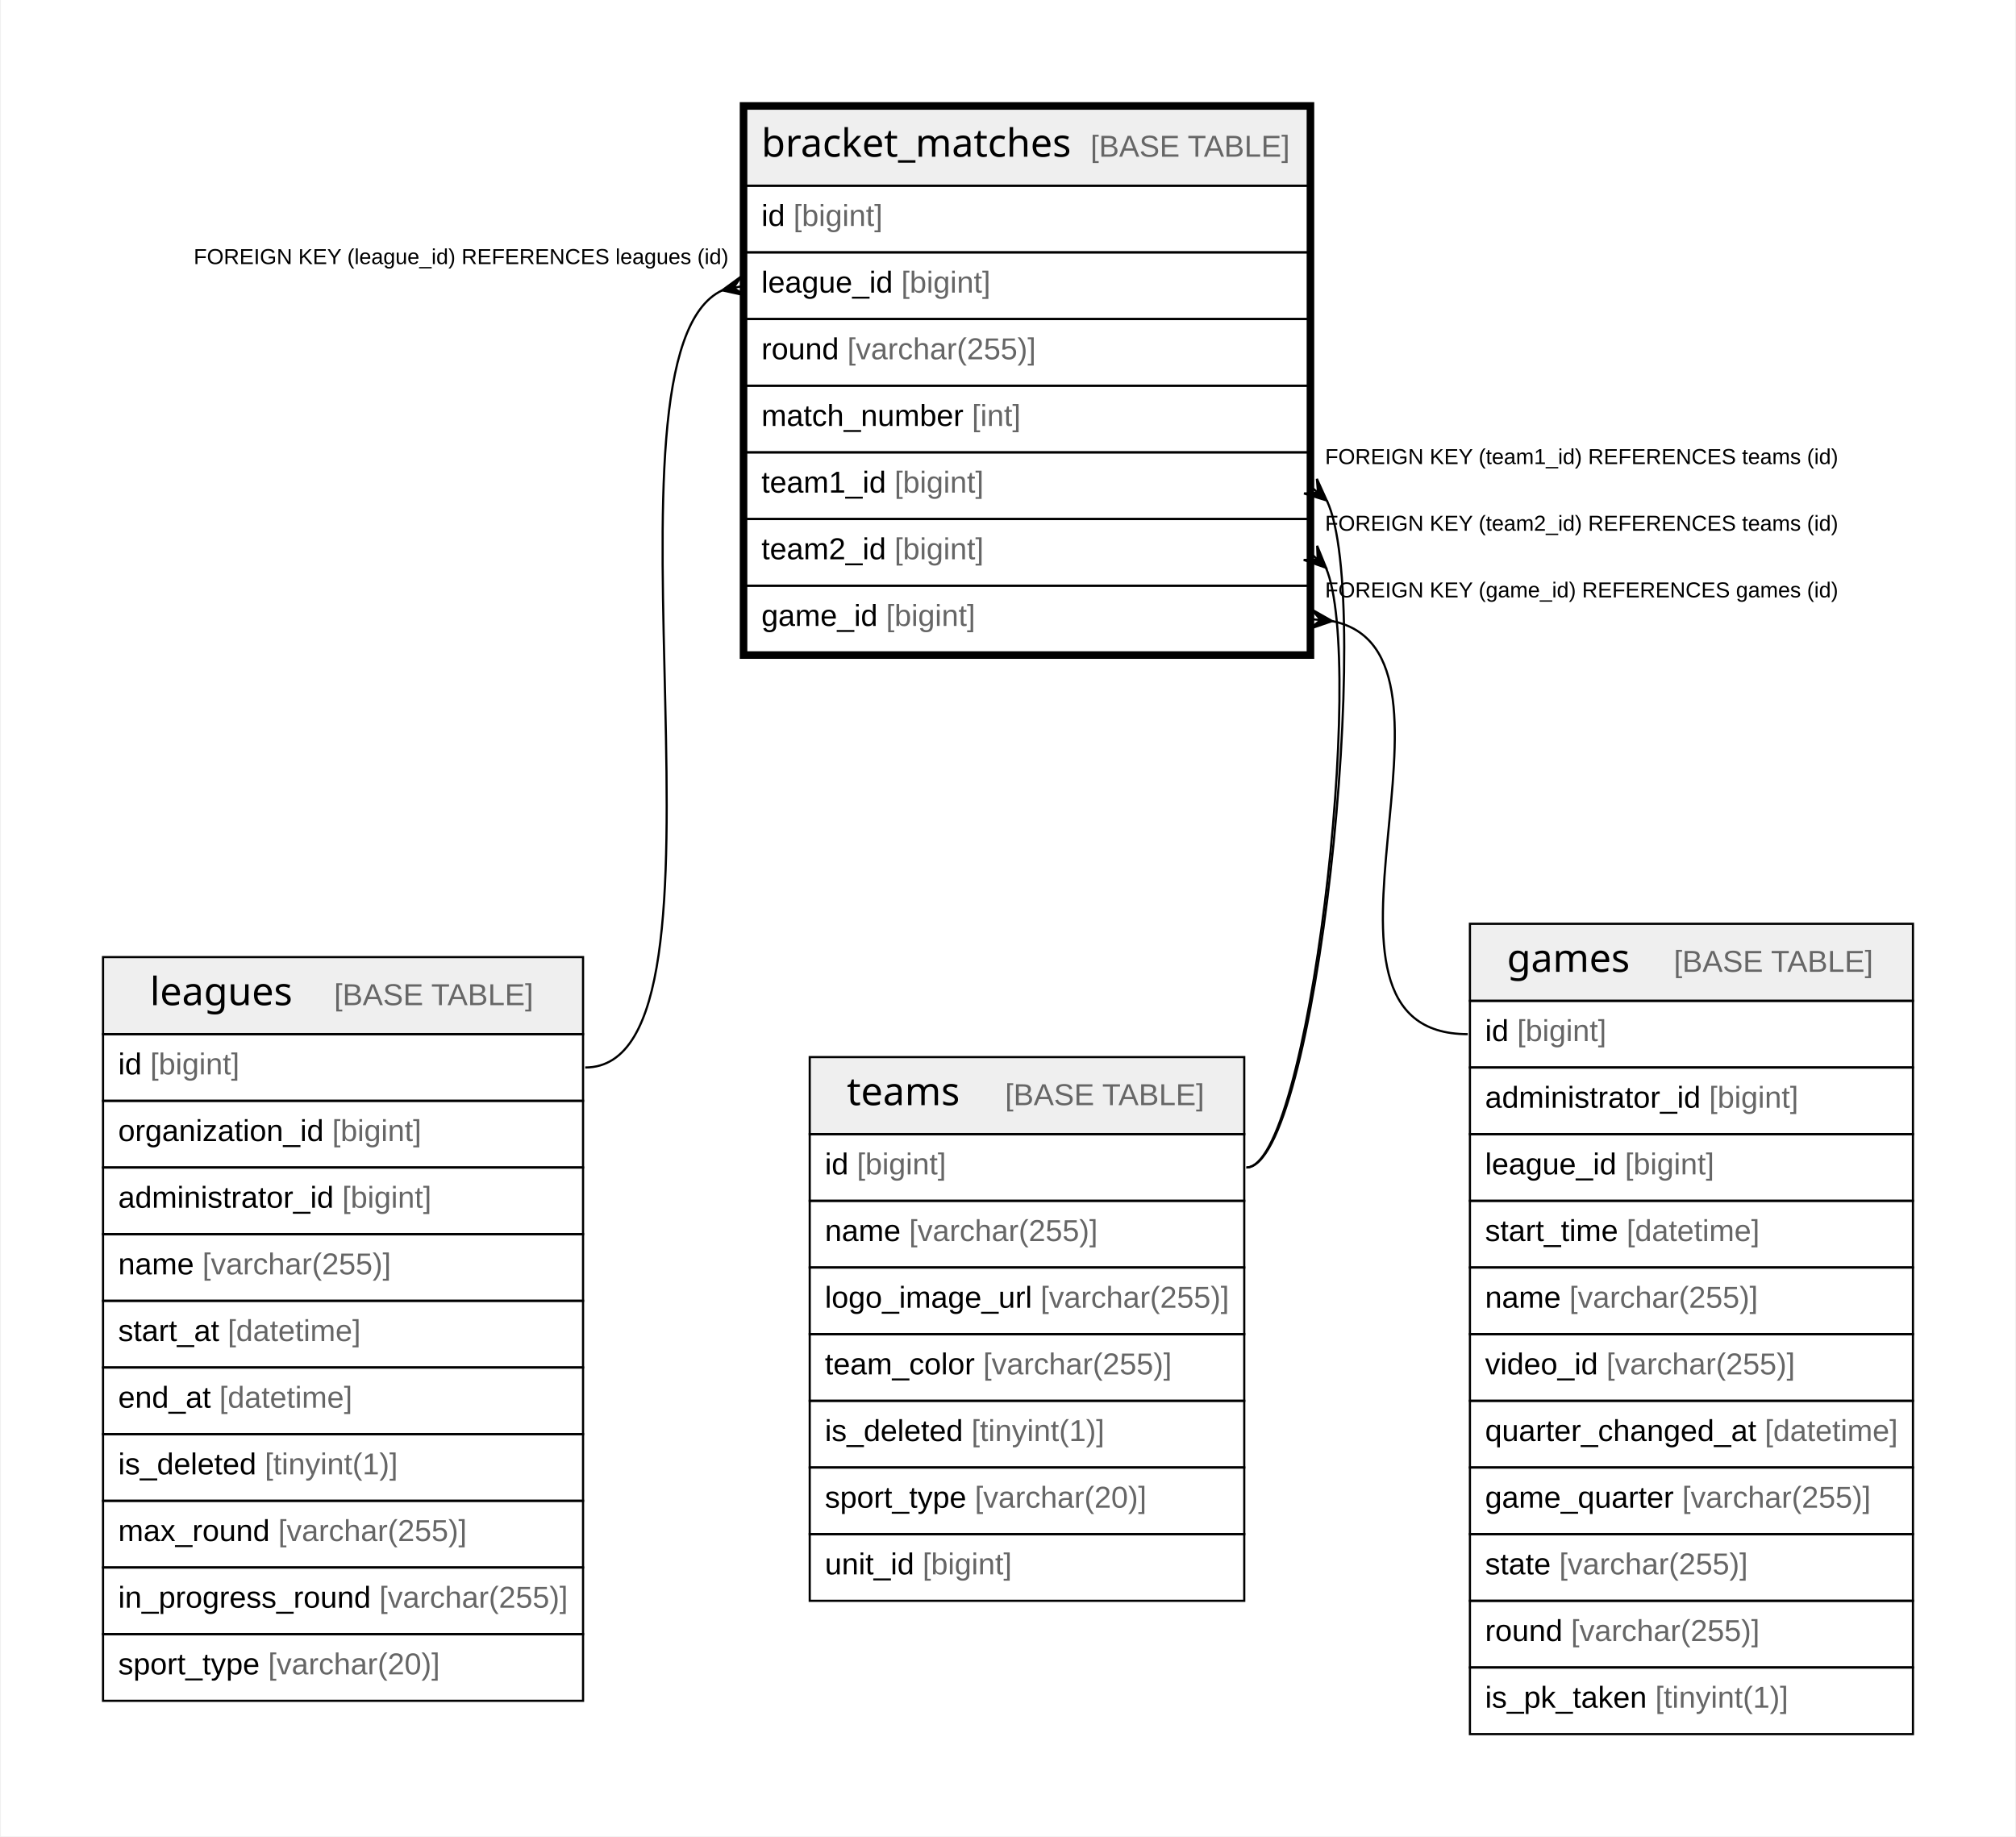
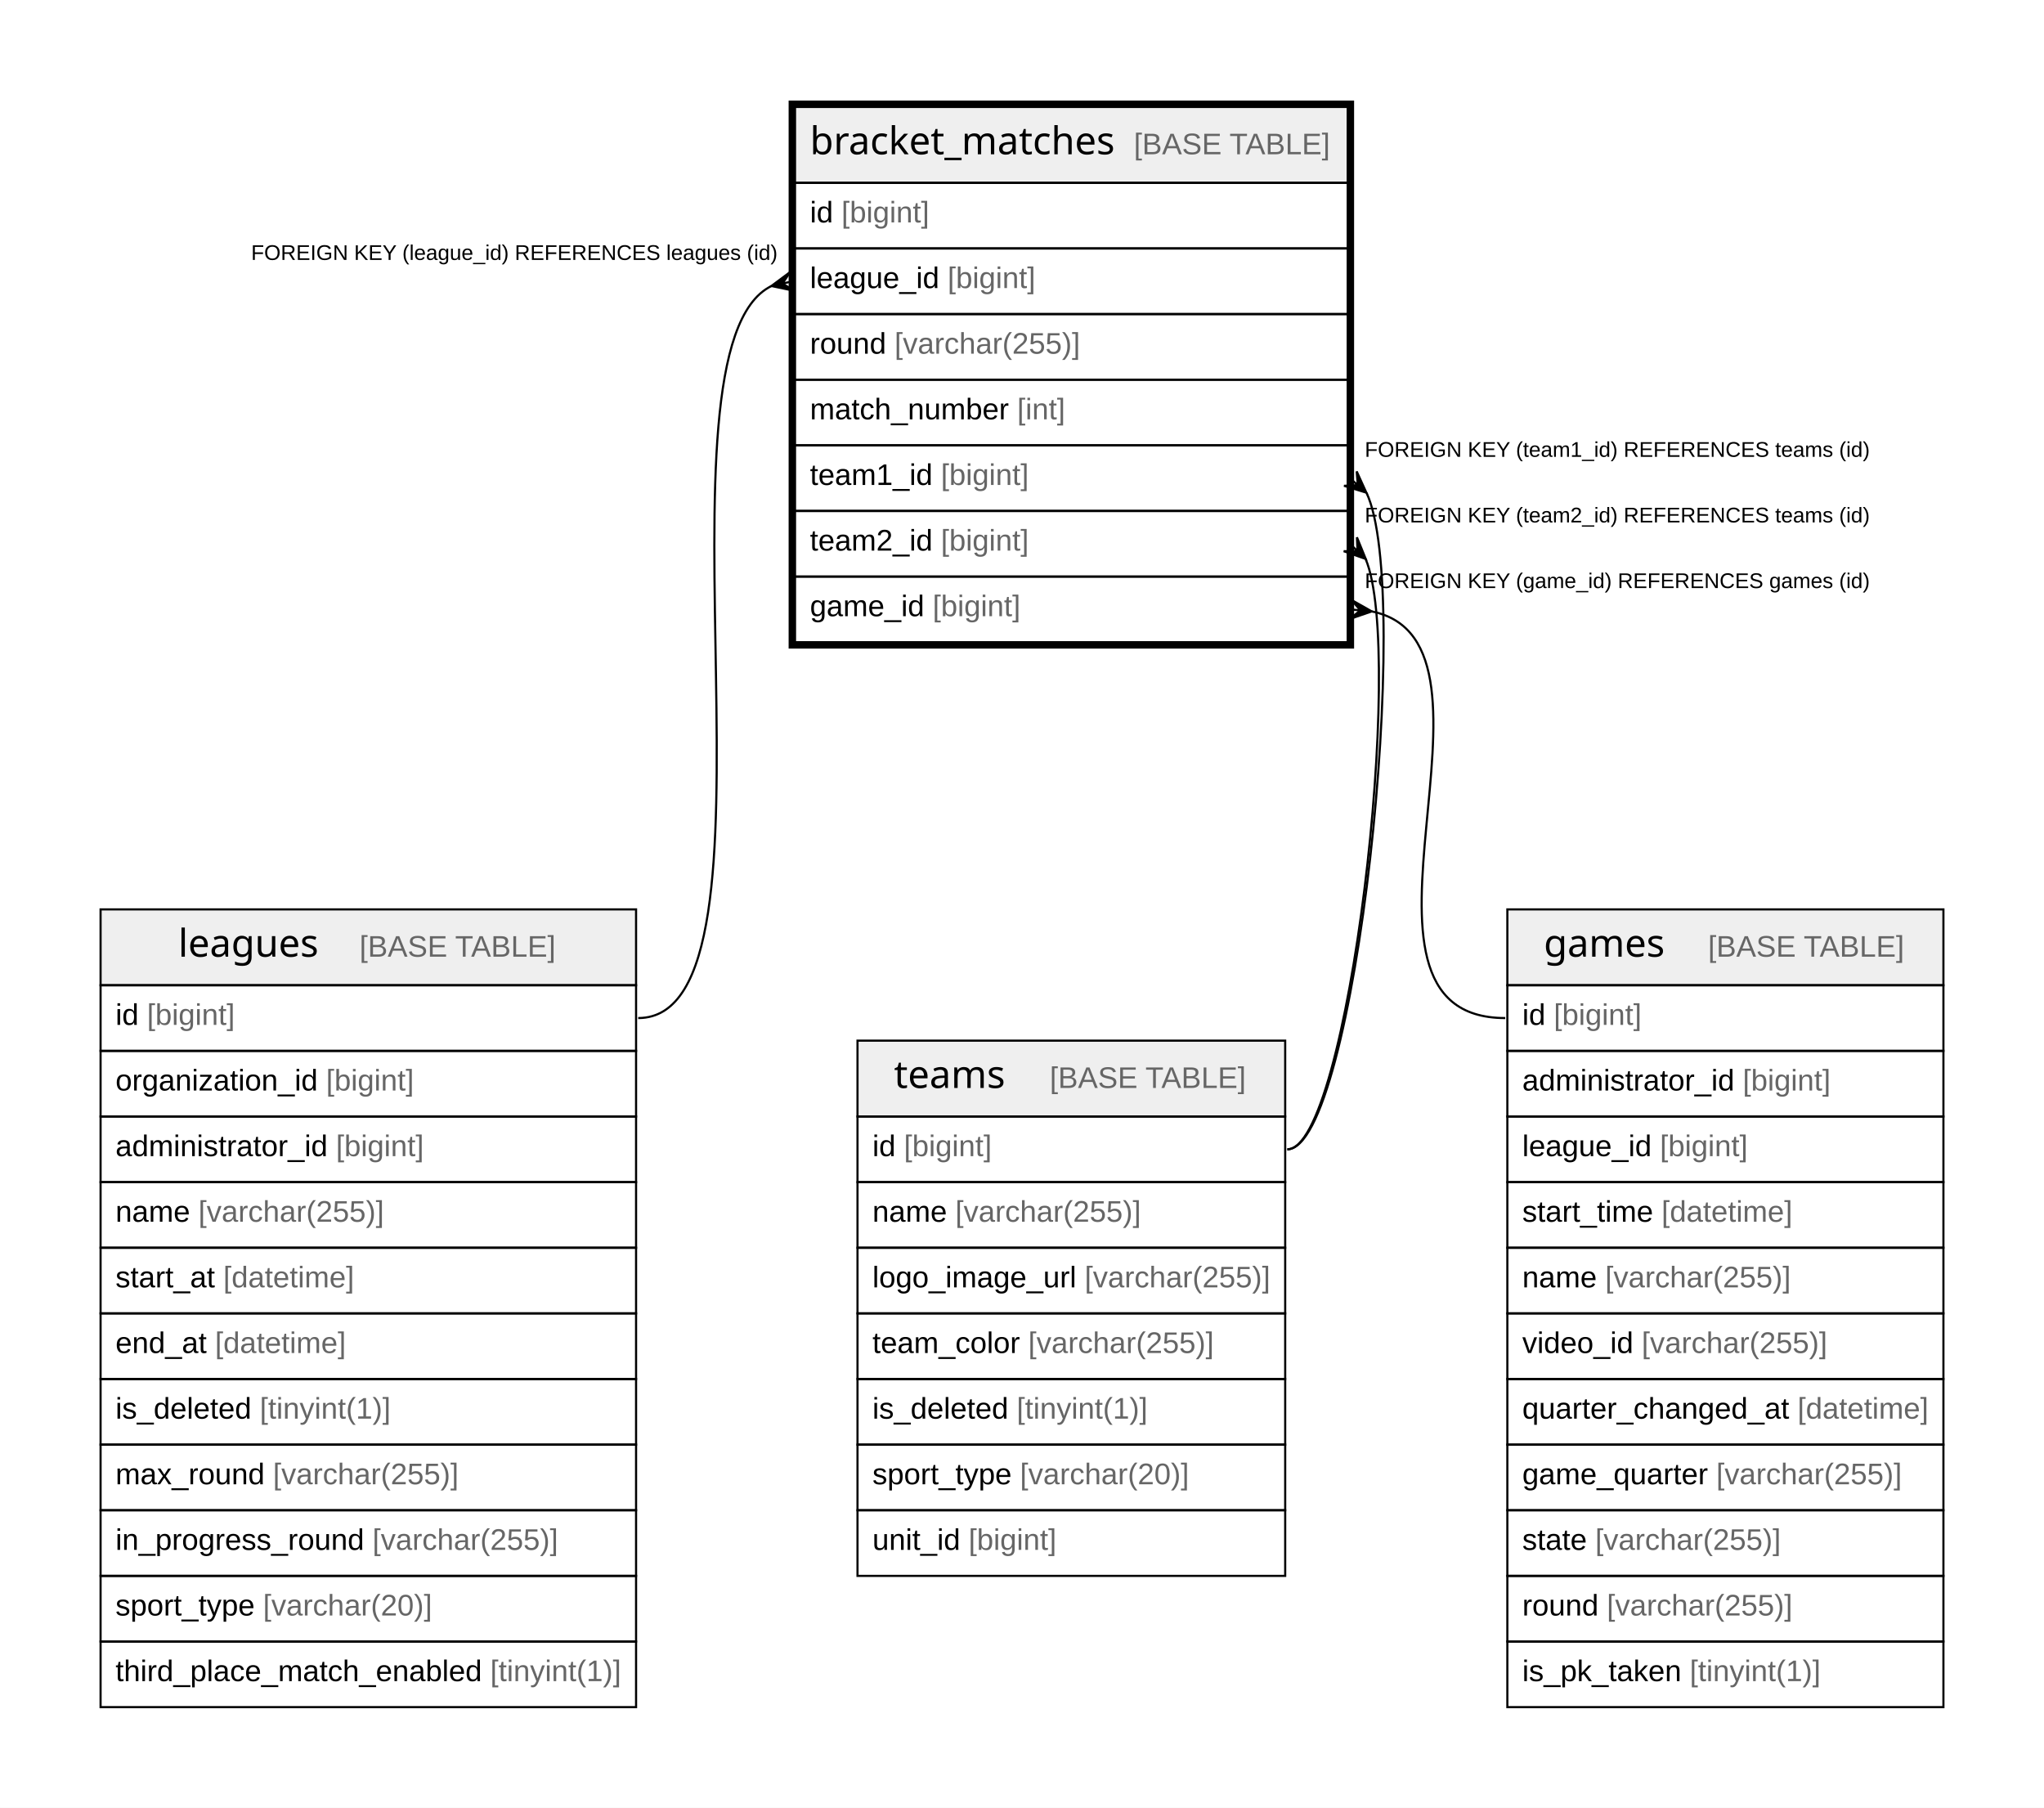
- <svg xmlns="http://www.w3.org/2000/svg" width="931pt" height="848pt" viewBox="0.00 0.00 930.63 848.40">
+ <svg xmlns="http://www.w3.org/2000/svg" width="959pt" height="848pt" viewBox="0.00 0.00 959.43 848.40">
  <g id="graph0" class="graph" transform="scale(1 1) rotate(0) translate(4 844.4)">
-     <polygon fill="white" stroke="none" points="-4,4 -4,-844.4 926.63,-844.4 926.63,4 -4,4" />
+     <polygon fill="white" stroke="none" points="-4,4 -4,-844.4 955.43,-844.4 955.43,4 -4,4" />
    <g id="node1" class="node">
-       <polygon fill="#efefef" stroke="none" points="340.38,-758.6 340.38,-794.2 599.8,-794.2 599.8,-758.6 340.38,-758.6" />
-       <polygon fill="none" stroke="black" points="340.38,-758.6 340.38,-794.2 599.8,-794.2 599.8,-758.6 340.38,-758.6" />
-       <text text-anchor="start" x="347.38" y="-772" font-family="Arial Bold" font-size="18.00">bracket_matches</text>
-       <text text-anchor="start" x="468.31" y="-772" font-family="Arial" font-size="14.00">    </text>
-       <text text-anchor="start" x="499.43" y="-772" font-family="Arial" font-size="14.00" fill="#666666">[BASE TABLE]</text>
-       <polygon fill="none" stroke="black" points="340.38,-727.8 340.38,-758.6 599.8,-758.6 599.8,-727.8 340.38,-727.8" />
-       <text text-anchor="start" x="347.38" y="-740" font-family="Arial" font-size="14.00">id </text>
-       <text text-anchor="start" x="362.16" y="-740" font-family="Arial" font-size="14.00" fill="#666666">[bigint]</text>
-       <polygon fill="none" stroke="black" points="340.38,-697 340.38,-727.8 599.8,-727.8 599.8,-697 340.38,-697" />
-       <text text-anchor="start" x="347.38" y="-709.2" font-family="Arial" font-size="14.00">league_id </text>
-       <text text-anchor="start" x="411.99" y="-709.2" font-family="Arial" font-size="14.00" fill="#666666">[bigint]</text>
-       <polygon fill="none" stroke="black" points="340.38,-666.2 340.38,-697 599.8,-697 599.8,-666.2 340.38,-666.2" />
-       <text text-anchor="start" x="347.38" y="-678.4" font-family="Arial" font-size="14.00">round </text>
-       <text text-anchor="start" x="387.07" y="-678.4" font-family="Arial" font-size="14.00" fill="#666666">[varchar(255)]</text>
-       <polygon fill="none" stroke="black" points="340.38,-635.4 340.38,-666.2 599.8,-666.2 599.8,-635.4 340.38,-635.4" />
-       <text text-anchor="start" x="347.38" y="-647.6" font-family="Arial" font-size="14.00">match_number </text>
-       <text text-anchor="start" x="444.64" y="-647.6" font-family="Arial" font-size="14.00" fill="#666666">[int]</text>
-       <polygon fill="none" stroke="black" points="340.38,-604.6 340.38,-635.4 599.8,-635.4 599.8,-604.6 340.38,-604.6" />
-       <text text-anchor="start" x="347.38" y="-616.8" font-family="Arial" font-size="14.00">team1_id </text>
-       <text text-anchor="start" x="408.86" y="-616.8" font-family="Arial" font-size="14.00" fill="#666666">[bigint]</text>
-       <polygon fill="none" stroke="black" points="340.38,-573.8 340.38,-604.6 599.8,-604.6 599.8,-573.8 340.38,-573.8" />
-       <text text-anchor="start" x="347.38" y="-586" font-family="Arial" font-size="14.00">team2_id </text>
-       <text text-anchor="start" x="408.86" y="-586" font-family="Arial" font-size="14.00" fill="#666666">[bigint]</text>
-       <polygon fill="none" stroke="black" points="340.38,-543 340.38,-573.8 599.8,-573.8 599.8,-543 340.38,-543" />
-       <text text-anchor="start" x="347.38" y="-555.2" font-family="Arial" font-size="14.00">game_id </text>
-       <text text-anchor="start" x="404.97" y="-555.2" font-family="Arial" font-size="14.00" fill="#666666">[bigint]</text>
-       <polygon fill="none" stroke="black" stroke-width="3" points="338.88,-541.5 338.88,-795.7 601.3,-795.7 601.3,-541.5 338.88,-541.5" />
+       <polygon fill="#efefef" stroke="none" points="369.17,-758.6 369.17,-794.2 628.6,-794.2 628.6,-758.6 369.17,-758.6" />
+       <polygon fill="none" stroke="black" points="369.17,-758.6 369.17,-794.2 628.6,-794.2 628.6,-758.6 369.17,-758.6" />
+       <text text-anchor="start" x="376.17" y="-772" font-family="Arial Bold" font-size="18.00">bracket_matches</text>
+       <text text-anchor="start" x="497.11" y="-772" font-family="Arial" font-size="14.00">    </text>
+       <text text-anchor="start" x="528.22" y="-772" font-family="Arial" font-size="14.00" fill="#666666">[BASE TABLE]</text>
+       <polygon fill="none" stroke="black" points="369.17,-727.8 369.17,-758.6 628.6,-758.6 628.6,-727.8 369.17,-727.8" />
+       <text text-anchor="start" x="376.17" y="-740" font-family="Arial" font-size="14.00">id </text>
+       <text text-anchor="start" x="390.95" y="-740" font-family="Arial" font-size="14.00" fill="#666666">[bigint]</text>
+       <polygon fill="none" stroke="black" points="369.17,-697 369.17,-727.8 628.6,-727.8 628.6,-697 369.17,-697" />
+       <text text-anchor="start" x="376.17" y="-709.2" font-family="Arial" font-size="14.00">league_id </text>
+       <text text-anchor="start" x="440.78" y="-709.2" font-family="Arial" font-size="14.00" fill="#666666">[bigint]</text>
+       <polygon fill="none" stroke="black" points="369.17,-666.2 369.17,-697 628.6,-697 628.6,-666.2 369.17,-666.2" />
+       <text text-anchor="start" x="376.17" y="-678.4" font-family="Arial" font-size="14.00">round </text>
+       <text text-anchor="start" x="415.87" y="-678.4" font-family="Arial" font-size="14.00" fill="#666666">[varchar(255)]</text>
+       <polygon fill="none" stroke="black" points="369.17,-635.4 369.17,-666.2 628.6,-666.2 628.6,-635.4 369.17,-635.4" />
+       <text text-anchor="start" x="376.17" y="-647.6" font-family="Arial" font-size="14.00">match_number </text>
+       <text text-anchor="start" x="473.44" y="-647.6" font-family="Arial" font-size="14.00" fill="#666666">[int]</text>
+       <polygon fill="none" stroke="black" points="369.17,-604.6 369.17,-635.4 628.6,-635.4 628.6,-604.6 369.17,-604.6" />
+       <text text-anchor="start" x="376.17" y="-616.8" font-family="Arial" font-size="14.00">team1_id </text>
+       <text text-anchor="start" x="437.65" y="-616.8" font-family="Arial" font-size="14.00" fill="#666666">[bigint]</text>
+       <polygon fill="none" stroke="black" points="369.17,-573.8 369.17,-604.6 628.6,-604.6 628.6,-573.8 369.17,-573.8" />
+       <text text-anchor="start" x="376.17" y="-586" font-family="Arial" font-size="14.00">team2_id </text>
+       <text text-anchor="start" x="437.65" y="-586" font-family="Arial" font-size="14.00" fill="#666666">[bigint]</text>
+       <polygon fill="none" stroke="black" points="369.17,-543 369.17,-573.8 628.6,-573.8 628.6,-543 369.17,-543" />
+       <text text-anchor="start" x="376.17" y="-555.2" font-family="Arial" font-size="14.00">game_id </text>
+       <text text-anchor="start" x="433.76" y="-555.2" font-family="Arial" font-size="14.00" fill="#666666">[bigint]</text>
+       <polygon fill="none" stroke="black" stroke-width="3" points="367.67,-541.5 367.67,-795.7 630.1,-795.7 630.1,-541.5 367.67,-541.5" />
    </g>
    <g id="node2" class="node">
-       <polygon fill="#efefef" stroke="none" points="43.2,-366.6 43.2,-402.2 264.98,-402.2 264.98,-366.6 43.2,-366.6" />
-       <polygon fill="none" stroke="black" points="43.2,-366.6 43.2,-402.2 264.98,-402.2 264.98,-366.6 43.2,-366.6" />
-       <text text-anchor="start" x="64.86" y="-380" font-family="Arial Bold" font-size="18.00">leagues</text>
-       <text text-anchor="start" x="118.83" y="-380" font-family="Arial" font-size="14.00">    </text>
-       <text text-anchor="start" x="149.95" y="-380" font-family="Arial" font-size="14.00" fill="#666666">[BASE TABLE]</text>
-       <polygon fill="none" stroke="black" points="43.2,-335.8 43.2,-366.6 264.98,-366.6 264.98,-335.8 43.2,-335.8" />
-       <text text-anchor="start" x="50.2" y="-348" font-family="Arial" font-size="14.00">id </text>
-       <text text-anchor="start" x="64.99" y="-348" font-family="Arial" font-size="14.00" fill="#666666">[bigint]</text>
-       <polygon fill="none" stroke="black" points="43.2,-305 43.2,-335.8 264.98,-335.8 264.98,-305 43.2,-305" />
-       <text text-anchor="start" x="50.2" y="-317.2" font-family="Arial" font-size="14.00">organization_id </text>
-       <text text-anchor="start" x="149.05" y="-317.2" font-family="Arial" font-size="14.00" fill="#666666">[bigint]</text>
-       <polygon fill="none" stroke="black" points="43.2,-274.2 43.2,-305 264.98,-305 264.98,-274.2 43.2,-274.2" />
-       <text text-anchor="start" x="50.2" y="-286.4" font-family="Arial" font-size="14.00">administrator_id </text>
-       <text text-anchor="start" x="153.69" y="-286.4" font-family="Arial" font-size="14.00" fill="#666666">[bigint]</text>
-       <polygon fill="none" stroke="black" points="43.2,-243.4 43.2,-274.2 264.98,-274.2 264.98,-243.4 43.2,-243.4" />
-       <text text-anchor="start" x="50.2" y="-255.6" font-family="Arial" font-size="14.00">name </text>
-       <text text-anchor="start" x="89.11" y="-255.6" font-family="Arial" font-size="14.00" fill="#666666">[varchar(255)]</text>
-       <polygon fill="none" stroke="black" points="43.2,-212.6 43.2,-243.4 264.98,-243.4 264.98,-212.6 43.2,-212.6" />
-       <text text-anchor="start" x="50.2" y="-224.8" font-family="Arial" font-size="14.00">start_at </text>
-       <text text-anchor="start" x="100.78" y="-224.8" font-family="Arial" font-size="14.00" fill="#666666">[datetime]</text>
-       <polygon fill="none" stroke="black" points="43.2,-181.8 43.2,-212.6 264.98,-212.6 264.98,-181.8 43.2,-181.8" />
-       <text text-anchor="start" x="50.2" y="-194" font-family="Arial" font-size="14.00">end_at </text>
-       <text text-anchor="start" x="96.91" y="-194" font-family="Arial" font-size="14.00" fill="#666666">[datetime]</text>
-       <polygon fill="none" stroke="black" points="43.2,-151 43.2,-181.8 264.98,-181.8 264.98,-151 43.2,-151" />
-       <text text-anchor="start" x="50.2" y="-163.2" font-family="Arial" font-size="14.00">is_deleted </text>
-       <text text-anchor="start" x="117.92" y="-163.2" font-family="Arial" font-size="14.00" fill="#666666">[tinyint(1)]</text>
-       <polygon fill="none" stroke="black" points="43.2,-120.2 43.2,-151 264.98,-151 264.98,-120.2 43.2,-120.2" />
-       <text text-anchor="start" x="50.2" y="-132.4" font-family="Arial" font-size="14.00">max_round </text>
-       <text text-anchor="start" x="124.13" y="-132.4" font-family="Arial" font-size="14.00" fill="#666666">[varchar(255)]</text>
-       <polygon fill="none" stroke="black" points="43.2,-89.4 43.2,-120.2 264.98,-120.2 264.98,-89.4 43.2,-89.4" />
-       <text text-anchor="start" x="50.2" y="-101.6" font-family="Arial" font-size="14.00">in_progress_round </text>
-       <text text-anchor="start" x="170.83" y="-101.6" font-family="Arial" font-size="14.00" fill="#666666">[varchar(255)]</text>
-       <polygon fill="none" stroke="black" points="43.2,-58.6 43.2,-89.4 264.98,-89.4 264.98,-58.6 43.2,-58.6" />
-       <text text-anchor="start" x="50.2" y="-70.8" font-family="Arial" font-size="14.00">sport_type </text>
-       <text text-anchor="start" x="119.46" y="-70.8" font-family="Arial" font-size="14.00" fill="#666666">[varchar(20)]</text>
+       <polygon fill="#efefef" stroke="none" points="43.2,-382 43.2,-417.6 294.56,-417.6 294.56,-382 43.2,-382" />
+       <polygon fill="none" stroke="black" points="43.2,-382 43.2,-417.6 294.56,-417.6 294.56,-382 43.2,-382" />
+       <text text-anchor="start" x="79.65" y="-395.4" font-family="Arial Bold" font-size="18.00">leagues</text>
+       <text text-anchor="start" x="133.62" y="-395.4" font-family="Arial" font-size="14.00">    </text>
+       <text text-anchor="start" x="164.74" y="-395.4" font-family="Arial" font-size="14.00" fill="#666666">[BASE TABLE]</text>
+       <polygon fill="none" stroke="black" points="43.2,-351.2 43.2,-382 294.56,-382 294.56,-351.2 43.2,-351.2" />
+       <text text-anchor="start" x="50.2" y="-363.4" font-family="Arial" font-size="14.00">id </text>
+       <text text-anchor="start" x="64.99" y="-363.4" font-family="Arial" font-size="14.00" fill="#666666">[bigint]</text>
+       <polygon fill="none" stroke="black" points="43.2,-320.4 43.2,-351.2 294.56,-351.2 294.56,-320.4 43.2,-320.4" />
+       <text text-anchor="start" x="50.2" y="-332.6" font-family="Arial" font-size="14.00">organization_id </text>
+       <text text-anchor="start" x="149.05" y="-332.6" font-family="Arial" font-size="14.00" fill="#666666">[bigint]</text>
+       <polygon fill="none" stroke="black" points="43.2,-289.6 43.2,-320.4 294.56,-320.4 294.56,-289.6 43.2,-289.6" />
+       <text text-anchor="start" x="50.2" y="-301.8" font-family="Arial" font-size="14.00">administrator_id </text>
+       <text text-anchor="start" x="153.69" y="-301.8" font-family="Arial" font-size="14.00" fill="#666666">[bigint]</text>
+       <polygon fill="none" stroke="black" points="43.2,-258.8 43.2,-289.6 294.56,-289.6 294.56,-258.8 43.2,-258.8" />
+       <text text-anchor="start" x="50.2" y="-271" font-family="Arial" font-size="14.00">name </text>
+       <text text-anchor="start" x="89.11" y="-271" font-family="Arial" font-size="14.00" fill="#666666">[varchar(255)]</text>
+       <polygon fill="none" stroke="black" points="43.2,-228 43.2,-258.8 294.56,-258.8 294.56,-228 43.2,-228" />
+       <text text-anchor="start" x="50.2" y="-240.2" font-family="Arial" font-size="14.00">start_at </text>
+       <text text-anchor="start" x="100.78" y="-240.2" font-family="Arial" font-size="14.00" fill="#666666">[datetime]</text>
+       <polygon fill="none" stroke="black" points="43.2,-197.2 43.2,-228 294.56,-228 294.56,-197.2 43.2,-197.2" />
+       <text text-anchor="start" x="50.2" y="-209.4" font-family="Arial" font-size="14.00">end_at </text>
+       <text text-anchor="start" x="96.91" y="-209.4" font-family="Arial" font-size="14.00" fill="#666666">[datetime]</text>
+       <polygon fill="none" stroke="black" points="43.2,-166.4 43.2,-197.2 294.56,-197.2 294.56,-166.4 43.2,-166.4" />
+       <text text-anchor="start" x="50.2" y="-178.6" font-family="Arial" font-size="14.00">is_deleted </text>
+       <text text-anchor="start" x="117.92" y="-178.6" font-family="Arial" font-size="14.00" fill="#666666">[tinyint(1)]</text>
+       <polygon fill="none" stroke="black" points="43.2,-135.6 43.2,-166.4 294.56,-166.4 294.56,-135.6 43.2,-135.6" />
+       <text text-anchor="start" x="50.2" y="-147.8" font-family="Arial" font-size="14.00">max_round </text>
+       <text text-anchor="start" x="124.13" y="-147.8" font-family="Arial" font-size="14.00" fill="#666666">[varchar(255)]</text>
+       <polygon fill="none" stroke="black" points="43.2,-104.8 43.2,-135.6 294.56,-135.6 294.56,-104.8 43.2,-104.8" />
+       <text text-anchor="start" x="50.2" y="-117" font-family="Arial" font-size="14.00">in_progress_round </text>
+       <text text-anchor="start" x="170.83" y="-117" font-family="Arial" font-size="14.00" fill="#666666">[varchar(255)]</text>
+       <polygon fill="none" stroke="black" points="43.2,-74 43.2,-104.8 294.56,-104.8 294.56,-74 43.2,-74" />
+       <text text-anchor="start" x="50.2" y="-86.2" font-family="Arial" font-size="14.00">sport_type </text>
+       <text text-anchor="start" x="119.46" y="-86.2" font-family="Arial" font-size="14.00" fill="#666666">[varchar(20)]</text>
+       <polygon fill="none" stroke="black" points="43.2,-43.2 43.2,-74 294.56,-74 294.56,-43.2 43.2,-43.2" />
+       <text text-anchor="start" x="50.2" y="-55.4" font-family="Arial" font-size="14.00">third_place_match_enabled </text>
+       <text text-anchor="start" x="226.1" y="-55.4" font-family="Arial" font-size="14.00" fill="#666666">[tinyint(1)]</text>
    </g>
    <g id="edge1" class="edge">
-       <path fill="none" stroke="black" d="M329.35,-710.28C265.24,-680.68 344.21,-351.2 265.98,-351.2" />
-       <polygon fill="black" stroke="black" points="329.27,-710.26 338.12,-716.73 334.48,-711.37 338.72,-712.26 338.72,-712.26 338.72,-712.26 334.48,-711.37 339.98,-707.93 329.27,-710.26" />
-       <text text-anchor="start" x="85.07" y="-722.4" font-family="Arial" font-size="10.00">FOREIGN KEY (league_id) REFERENCES leagues (id)</text>
+       <path fill="none" stroke="black" d="M358.17,-710.19C297.21,-680.74 370.4,-366.6 295.56,-366.6" />
+       <polygon fill="black" stroke="black" points="358.08,-710.17 366.87,-716.72 363.29,-711.32 367.52,-712.26 367.52,-712.26 367.52,-712.26 363.29,-711.32 368.81,-707.93 358.08,-710.17" />
+       <text text-anchor="start" x="113.86" y="-722.4" font-family="Arial" font-size="10.00">FOREIGN KEY (league_id) REFERENCES leagues (id)</text>
    </g>
    <g id="node3" class="node">
-       <polygon fill="#efefef" stroke="none" points="369.71,-320.4 369.71,-356 570.47,-356 570.47,-320.4 369.71,-320.4" />
-       <polygon fill="none" stroke="black" points="369.71,-320.4 369.71,-356 570.47,-356 570.47,-320.4 369.71,-320.4" />
-       <text text-anchor="start" x="386.85" y="-333.8" font-family="Arial Bold" font-size="18.00">teams</text>
-       <text text-anchor="start" x="428.84" y="-333.8" font-family="Arial" font-size="14.00">    </text>
-       <text text-anchor="start" x="459.95" y="-333.8" font-family="Arial" font-size="14.00" fill="#666666">[BASE TABLE]</text>
-       <polygon fill="none" stroke="black" points="369.71,-289.6 369.71,-320.4 570.47,-320.4 570.47,-289.6 369.71,-289.6" />
-       <text text-anchor="start" x="376.71" y="-301.8" font-family="Arial" font-size="14.00">id </text>
-       <text text-anchor="start" x="391.49" y="-301.8" font-family="Arial" font-size="14.00" fill="#666666">[bigint]</text>
-       <polygon fill="none" stroke="black" points="369.71,-258.8 369.71,-289.6 570.47,-289.6 570.47,-258.8 369.71,-258.8" />
-       <text text-anchor="start" x="376.71" y="-271" font-family="Arial" font-size="14.00">name </text>
-       <text text-anchor="start" x="415.62" y="-271" font-family="Arial" font-size="14.00" fill="#666666">[varchar(255)]</text>
-       <polygon fill="none" stroke="black" points="369.71,-228 369.71,-258.8 570.47,-258.8 570.47,-228 369.71,-228" />
-       <text text-anchor="start" x="376.71" y="-240.2" font-family="Arial" font-size="14.00">logo_image_url </text>
-       <text text-anchor="start" x="476.33" y="-240.2" font-family="Arial" font-size="14.00" fill="#666666">[varchar(255)]</text>
-       <polygon fill="none" stroke="black" points="369.71,-197.2 369.71,-228 570.47,-228 570.47,-197.2 369.71,-197.2" />
-       <text text-anchor="start" x="376.71" y="-209.4" font-family="Arial" font-size="14.00">team_color </text>
-       <text text-anchor="start" x="449.85" y="-209.4" font-family="Arial" font-size="14.00" fill="#666666">[varchar(255)]</text>
-       <polygon fill="none" stroke="black" points="369.71,-166.4 369.71,-197.2 570.47,-197.2 570.47,-166.4 369.71,-166.4" />
-       <text text-anchor="start" x="376.71" y="-178.6" font-family="Arial" font-size="14.00">is_deleted </text>
-       <text text-anchor="start" x="444.42" y="-178.6" font-family="Arial" font-size="14.00" fill="#666666">[tinyint(1)]</text>
-       <polygon fill="none" stroke="black" points="369.71,-135.6 369.71,-166.4 570.47,-166.4 570.47,-135.6 369.71,-135.6" />
-       <text text-anchor="start" x="376.71" y="-147.8" font-family="Arial" font-size="14.00">sport_type </text>
-       <text text-anchor="start" x="445.97" y="-147.8" font-family="Arial" font-size="14.00" fill="#666666">[varchar(20)]</text>
-       <polygon fill="none" stroke="black" points="369.71,-104.8 369.71,-135.6 570.47,-135.6 570.47,-104.8 369.71,-104.8" />
-       <text text-anchor="start" x="376.71" y="-117" font-family="Arial" font-size="14.00">unit_id </text>
-       <text text-anchor="start" x="421.85" y="-117" font-family="Arial" font-size="14.00" fill="#666666">[bigint]</text>
+       <polygon fill="#efefef" stroke="none" points="398.5,-320.4 398.5,-356 599.26,-356 599.26,-320.4 398.5,-320.4" />
+       <polygon fill="none" stroke="black" points="398.5,-320.4 398.5,-356 599.26,-356 599.26,-320.4 398.5,-320.4" />
+       <text text-anchor="start" x="415.64" y="-333.8" font-family="Arial Bold" font-size="18.00">teams</text>
+       <text text-anchor="start" x="457.63" y="-333.8" font-family="Arial" font-size="14.00">    </text>
+       <text text-anchor="start" x="488.75" y="-333.8" font-family="Arial" font-size="14.00" fill="#666666">[BASE TABLE]</text>
+       <polygon fill="none" stroke="black" points="398.5,-289.6 398.5,-320.4 599.26,-320.4 599.26,-289.6 398.5,-289.6" />
+       <text text-anchor="start" x="405.5" y="-301.8" font-family="Arial" font-size="14.00">id </text>
+       <text text-anchor="start" x="420.29" y="-301.8" font-family="Arial" font-size="14.00" fill="#666666">[bigint]</text>
+       <polygon fill="none" stroke="black" points="398.5,-258.8 398.5,-289.6 599.26,-289.6 599.26,-258.8 398.5,-258.8" />
+       <text text-anchor="start" x="405.5" y="-271" font-family="Arial" font-size="14.00">name </text>
+       <text text-anchor="start" x="444.41" y="-271" font-family="Arial" font-size="14.00" fill="#666666">[varchar(255)]</text>
+       <polygon fill="none" stroke="black" points="398.5,-228 398.5,-258.8 599.26,-258.8 599.26,-228 398.5,-228" />
+       <text text-anchor="start" x="405.5" y="-240.2" font-family="Arial" font-size="14.00">logo_image_url </text>
+       <text text-anchor="start" x="505.12" y="-240.2" font-family="Arial" font-size="14.00" fill="#666666">[varchar(255)]</text>
+       <polygon fill="none" stroke="black" points="398.5,-197.2 398.5,-228 599.26,-228 599.26,-197.2 398.5,-197.2" />
+       <text text-anchor="start" x="405.5" y="-209.4" font-family="Arial" font-size="14.00">team_color </text>
+       <text text-anchor="start" x="478.64" y="-209.4" font-family="Arial" font-size="14.00" fill="#666666">[varchar(255)]</text>
+       <polygon fill="none" stroke="black" points="398.5,-166.4 398.5,-197.2 599.26,-197.2 599.26,-166.4 398.5,-166.4" />
+       <text text-anchor="start" x="405.5" y="-178.6" font-family="Arial" font-size="14.00">is_deleted </text>
+       <text text-anchor="start" x="473.22" y="-178.6" font-family="Arial" font-size="14.00" fill="#666666">[tinyint(1)]</text>
+       <polygon fill="none" stroke="black" points="398.5,-135.6 398.5,-166.4 599.26,-166.4 599.26,-135.6 398.5,-135.6" />
+       <text text-anchor="start" x="405.5" y="-147.8" font-family="Arial" font-size="14.00">sport_type </text>
+       <text text-anchor="start" x="474.76" y="-147.8" font-family="Arial" font-size="14.00" fill="#666666">[varchar(20)]</text>
+       <polygon fill="none" stroke="black" points="398.5,-104.8 398.5,-135.6 599.26,-135.6 599.26,-104.8 398.5,-104.8" />
+       <text text-anchor="start" x="405.5" y="-117" font-family="Arial" font-size="14.00">unit_id </text>
+       <text text-anchor="start" x="450.64" y="-117" font-family="Arial" font-size="14.00" fill="#666666">[bigint]</text>
    </g>
    <g id="edge2" class="edge">
-       <path fill="none" stroke="black" d="M608.62,-613.13C630.75,-567.06 603.53,-305 571.47,-305" />
-       <polygon fill="black" stroke="black" points="608.56,-613.18 598.08,-616.4 604.56,-616.7 601.3,-619.56 601.3,-619.56 601.3,-619.56 604.56,-616.7 604.03,-623.16 608.56,-613.18" />
-       <text text-anchor="start" x="607.8" y="-630" font-family="Arial" font-size="10.00">FOREIGN KEY (team1_id) REFERENCES teams (id)</text>
+       <path fill="none" stroke="black" d="M637.41,-613.13C659.55,-567.06 632.33,-305 600.26,-305" />
+       <polygon fill="black" stroke="black" points="637.36,-613.18 626.87,-616.4 633.35,-616.7 630.1,-619.56 630.1,-619.56 630.1,-619.56 633.35,-616.7 632.82,-623.16 637.36,-613.18" />
+       <text text-anchor="start" x="636.6" y="-630" font-family="Arial" font-size="10.00">FOREIGN KEY (team1_id) REFERENCES teams (id)</text>
    </g>
    <g id="edge3" class="edge">
-       <path fill="none" stroke="black" d="M608.17,-582.17C627.03,-538.41 600.24,-305 571.47,-305" />
-       <polygon fill="black" stroke="black" points="608.28,-582.07 597.94,-585.71 604.42,-585.75 601.29,-588.74 601.29,-588.74 601.29,-588.74 604.42,-585.75 604.15,-592.23 608.28,-582.07" />
-       <text text-anchor="start" x="607.8" y="-599.2" font-family="Arial" font-size="10.00">FOREIGN KEY (team2_id) REFERENCES teams (id)</text>
+       <path fill="none" stroke="black" d="M636.96,-582.17C655.82,-538.41 629.03,-305 600.26,-305" />
+       <polygon fill="black" stroke="black" points="637.07,-582.07 626.73,-585.71 633.21,-585.75 630.08,-588.74 630.08,-588.74 630.08,-588.74 633.21,-585.75 632.94,-592.23 637.07,-582.07" />
+       <text text-anchor="start" x="636.6" y="-599.2" font-family="Arial" font-size="10.00">FOREIGN KEY (team2_id) REFERENCES teams (id)</text>
    </g>
    <g id="node4" class="node">
-       <polygon fill="#efefef" stroke="none" points="674.74,-382 674.74,-417.6 879.43,-417.6 879.43,-382 674.74,-382" />
-       <polygon fill="none" stroke="black" points="674.74,-382 674.74,-417.6 879.43,-417.6 879.43,-382 674.74,-382" />
-       <text text-anchor="start" x="691.85" y="-395.4" font-family="Arial Bold" font-size="18.00">games</text>
-       <text text-anchor="start" x="737.84" y="-395.4" font-family="Arial" font-size="14.00">    </text>
-       <text text-anchor="start" x="768.95" y="-395.4" font-family="Arial" font-size="14.00" fill="#666666">[BASE TABLE]</text>
-       <polygon fill="none" stroke="black" points="674.74,-351.2 674.74,-382 879.43,-382 879.43,-351.2 674.74,-351.2" />
-       <text text-anchor="start" x="681.74" y="-363.4" font-family="Arial" font-size="14.00">id </text>
-       <text text-anchor="start" x="696.53" y="-363.4" font-family="Arial" font-size="14.00" fill="#666666">[bigint]</text>
-       <polygon fill="none" stroke="black" points="674.74,-320.4 674.74,-351.2 879.43,-351.2 879.43,-320.4 674.74,-320.4" />
-       <text text-anchor="start" x="681.74" y="-332.6" font-family="Arial" font-size="14.00">administrator_id </text>
-       <text text-anchor="start" x="785.23" y="-332.6" font-family="Arial" font-size="14.00" fill="#666666">[bigint]</text>
-       <polygon fill="none" stroke="black" points="674.74,-289.6 674.74,-320.4 879.43,-320.4 879.43,-289.6 674.74,-289.6" />
-       <text text-anchor="start" x="681.74" y="-301.8" font-family="Arial" font-size="14.00">league_id </text>
-       <text text-anchor="start" x="746.36" y="-301.8" font-family="Arial" font-size="14.00" fill="#666666">[bigint]</text>
-       <polygon fill="none" stroke="black" points="674.74,-258.8 674.74,-289.6 879.43,-289.6 879.43,-258.8 674.74,-258.8" />
-       <text text-anchor="start" x="681.74" y="-271" font-family="Arial" font-size="14.00">start_time </text>
-       <text text-anchor="start" x="747.1" y="-271" font-family="Arial" font-size="14.00" fill="#666666">[datetime]</text>
-       <polygon fill="none" stroke="black" points="674.74,-228 674.74,-258.8 879.43,-258.8 879.43,-228 674.74,-228" />
-       <text text-anchor="start" x="681.74" y="-240.2" font-family="Arial" font-size="14.00">name </text>
-       <text text-anchor="start" x="720.66" y="-240.2" font-family="Arial" font-size="14.00" fill="#666666">[varchar(255)]</text>
-       <polygon fill="none" stroke="black" points="674.74,-197.2 674.74,-228 879.43,-228 879.43,-197.2 674.74,-197.2" />
-       <text text-anchor="start" x="681.74" y="-209.4" font-family="Arial" font-size="14.00">video_id </text>
-       <text text-anchor="start" x="737.79" y="-209.4" font-family="Arial" font-size="14.00" fill="#666666">[varchar(255)]</text>
-       <polygon fill="none" stroke="black" points="674.74,-166.4 674.74,-197.2 879.43,-197.2 879.43,-166.4 674.74,-166.4" />
-       <text text-anchor="start" x="681.74" y="-178.6" font-family="Arial" font-size="14.00">quarter_changed_at </text>
-       <text text-anchor="start" x="810.96" y="-178.6" font-family="Arial" font-size="14.00" fill="#666666">[datetime]</text>
-       <polygon fill="none" stroke="black" points="674.74,-135.6 674.74,-166.4 879.43,-166.4 879.43,-135.6 674.74,-135.6" />
-       <text text-anchor="start" x="681.74" y="-147.8" font-family="Arial" font-size="14.00">game_quarter </text>
-       <text text-anchor="start" x="772.8" y="-147.8" font-family="Arial" font-size="14.00" fill="#666666">[varchar(255)]</text>
-       <polygon fill="none" stroke="black" points="674.74,-104.8 674.74,-135.6 879.43,-135.6 879.43,-104.8 674.74,-104.8" />
-       <text text-anchor="start" x="681.74" y="-117" font-family="Arial" font-size="14.00">state </text>
-       <text text-anchor="start" x="715.99" y="-117" font-family="Arial" font-size="14.00" fill="#666666">[varchar(255)]</text>
-       <polygon fill="none" stroke="black" points="674.74,-74 674.74,-104.8 879.43,-104.8 879.43,-74 674.74,-74" />
-       <text text-anchor="start" x="681.74" y="-86.2" font-family="Arial" font-size="14.00">round </text>
-       <text text-anchor="start" x="721.44" y="-86.2" font-family="Arial" font-size="14.00" fill="#666666">[varchar(255)]</text>
-       <polygon fill="none" stroke="black" points="674.74,-43.2 674.74,-74 879.43,-74 879.43,-43.2 674.74,-43.2" />
-       <text text-anchor="start" x="681.74" y="-55.4" font-family="Arial" font-size="14.00">is_pk_taken </text>
-       <text text-anchor="start" x="760.35" y="-55.4" font-family="Arial" font-size="14.00" fill="#666666">[tinyint(1)]</text>
+       <polygon fill="#efefef" stroke="none" points="703.54,-382 703.54,-417.6 908.23,-417.6 908.23,-382 703.54,-382" />
+       <polygon fill="none" stroke="black" points="703.54,-382 703.54,-417.6 908.23,-417.6 908.23,-382 703.54,-382" />
+       <text text-anchor="start" x="720.65" y="-395.4" font-family="Arial Bold" font-size="18.00">games</text>
+       <text text-anchor="start" x="766.63" y="-395.4" font-family="Arial" font-size="14.00">    </text>
+       <text text-anchor="start" x="797.75" y="-395.4" font-family="Arial" font-size="14.00" fill="#666666">[BASE TABLE]</text>
+       <polygon fill="none" stroke="black" points="703.54,-351.2 703.54,-382 908.23,-382 908.23,-351.2 703.54,-351.2" />
+       <text text-anchor="start" x="710.54" y="-363.4" font-family="Arial" font-size="14.00">id </text>
+       <text text-anchor="start" x="725.32" y="-363.4" font-family="Arial" font-size="14.00" fill="#666666">[bigint]</text>
+       <polygon fill="none" stroke="black" points="703.54,-320.4 703.54,-351.2 908.23,-351.2 908.23,-320.4 703.54,-320.4" />
+       <text text-anchor="start" x="710.54" y="-332.6" font-family="Arial" font-size="14.00">administrator_id </text>
+       <text text-anchor="start" x="814.03" y="-332.6" font-family="Arial" font-size="14.00" fill="#666666">[bigint]</text>
+       <polygon fill="none" stroke="black" points="703.54,-289.6 703.54,-320.4 908.23,-320.4 908.23,-289.6 703.54,-289.6" />
+       <text text-anchor="start" x="710.54" y="-301.8" font-family="Arial" font-size="14.00">league_id </text>
+       <text text-anchor="start" x="775.15" y="-301.8" font-family="Arial" font-size="14.00" fill="#666666">[bigint]</text>
+       <polygon fill="none" stroke="black" points="703.54,-258.8 703.54,-289.6 908.23,-289.6 908.23,-258.8 703.54,-258.8" />
+       <text text-anchor="start" x="710.54" y="-271" font-family="Arial" font-size="14.00">start_time </text>
+       <text text-anchor="start" x="775.89" y="-271" font-family="Arial" font-size="14.00" fill="#666666">[datetime]</text>
+       <polygon fill="none" stroke="black" points="703.54,-228 703.54,-258.8 908.23,-258.8 908.23,-228 703.54,-228" />
+       <text text-anchor="start" x="710.54" y="-240.2" font-family="Arial" font-size="14.00">name </text>
+       <text text-anchor="start" x="749.45" y="-240.2" font-family="Arial" font-size="14.00" fill="#666666">[varchar(255)]</text>
+       <polygon fill="none" stroke="black" points="703.54,-197.2 703.54,-228 908.23,-228 908.23,-197.2 703.54,-197.2" />
+       <text text-anchor="start" x="710.54" y="-209.4" font-family="Arial" font-size="14.00">video_id </text>
+       <text text-anchor="start" x="766.58" y="-209.4" font-family="Arial" font-size="14.00" fill="#666666">[varchar(255)]</text>
+       <polygon fill="none" stroke="black" points="703.54,-166.4 703.54,-197.2 908.23,-197.2 908.23,-166.4 703.54,-166.4" />
+       <text text-anchor="start" x="710.54" y="-178.6" font-family="Arial" font-size="14.00">quarter_changed_at </text>
+       <text text-anchor="start" x="839.75" y="-178.6" font-family="Arial" font-size="14.00" fill="#666666">[datetime]</text>
+       <polygon fill="none" stroke="black" points="703.54,-135.6 703.54,-166.4 908.23,-166.4 908.23,-135.6 703.54,-135.6" />
+       <text text-anchor="start" x="710.54" y="-147.8" font-family="Arial" font-size="14.00">game_quarter </text>
+       <text text-anchor="start" x="801.59" y="-147.8" font-family="Arial" font-size="14.00" fill="#666666">[varchar(255)]</text>
+       <polygon fill="none" stroke="black" points="703.54,-104.8 703.54,-135.6 908.23,-135.6 908.23,-104.8 703.54,-104.8" />
+       <text text-anchor="start" x="710.54" y="-117" font-family="Arial" font-size="14.00">state </text>
+       <text text-anchor="start" x="744.78" y="-117" font-family="Arial" font-size="14.00" fill="#666666">[varchar(255)]</text>
+       <polygon fill="none" stroke="black" points="703.54,-74 703.54,-104.8 908.23,-104.8 908.23,-74 703.54,-74" />
+       <text text-anchor="start" x="710.54" y="-86.2" font-family="Arial" font-size="14.00">round </text>
+       <text text-anchor="start" x="750.23" y="-86.2" font-family="Arial" font-size="14.00" fill="#666666">[varchar(255)]</text>
+       <polygon fill="none" stroke="black" points="703.54,-43.2 703.54,-74 908.23,-74 908.23,-43.2 703.54,-43.2" />
+       <text text-anchor="start" x="710.54" y="-55.4" font-family="Arial" font-size="14.00">is_pk_taken </text>
+       <text text-anchor="start" x="789.14" y="-55.4" font-family="Arial" font-size="14.00" fill="#666666">[tinyint(1)]</text>
    </g>
    <g id="edge4" class="edge">
-       <path fill="none" stroke="black" d="M611.04,-557.46C683.36,-542.99 586.28,-366.6 673.74,-366.6" />
-       <polygon fill="black" stroke="black" points="611.09,-557.45 600.72,-553.89 605.78,-557.94 601.47,-558.34 601.47,-558.34 601.47,-558.34 605.78,-557.94 601.55,-562.85 611.09,-557.45" />
-       <text text-anchor="start" x="607.8" y="-568.4" font-family="Arial" font-size="10.00">FOREIGN KEY (game_id) REFERENCES games (id)</text>
+       <path fill="none" stroke="black" d="M639.83,-557.46C712.15,-542.99 615.08,-366.6 702.54,-366.6" />
+       <polygon fill="black" stroke="black" points="639.89,-557.45 629.52,-553.89 634.57,-557.94 630.26,-558.34 630.26,-558.34 630.26,-558.34 634.57,-557.94 630.34,-562.85 639.89,-557.45" />
+       <text text-anchor="start" x="636.6" y="-568.4" font-family="Arial" font-size="10.00">FOREIGN KEY (game_id) REFERENCES games (id)</text>
    </g>
  </g>
</svg>
